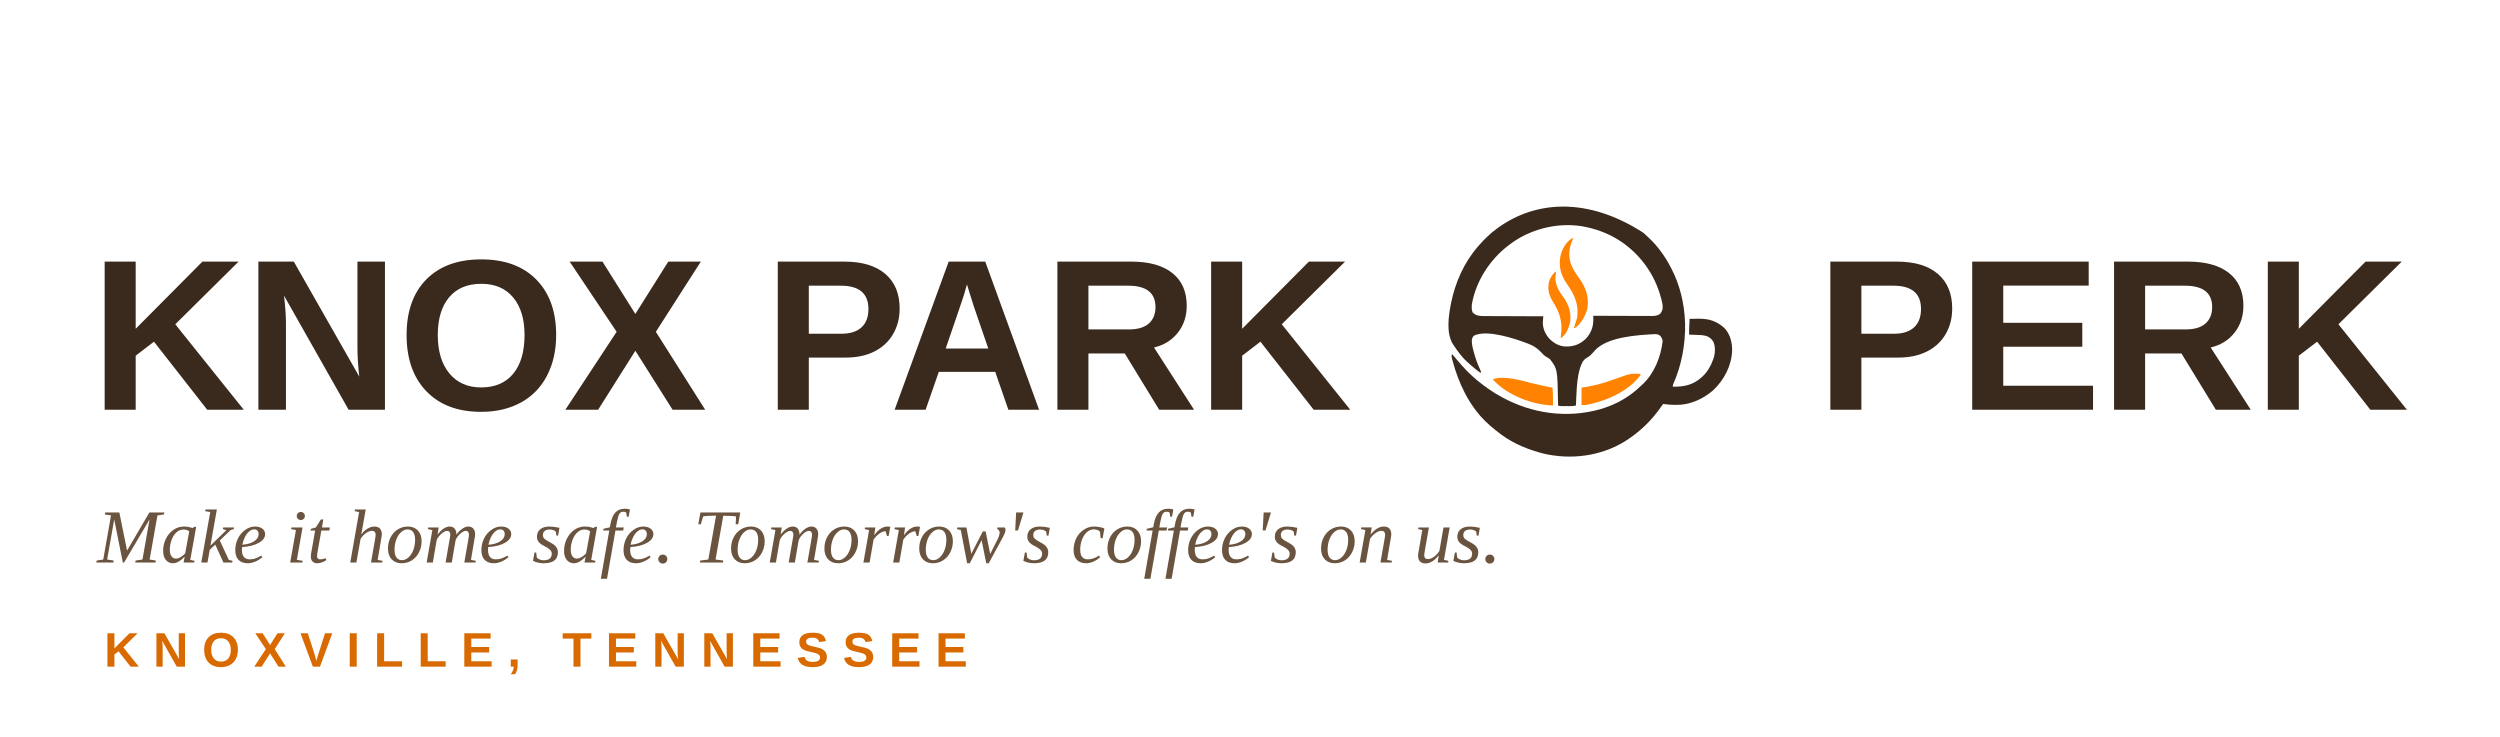
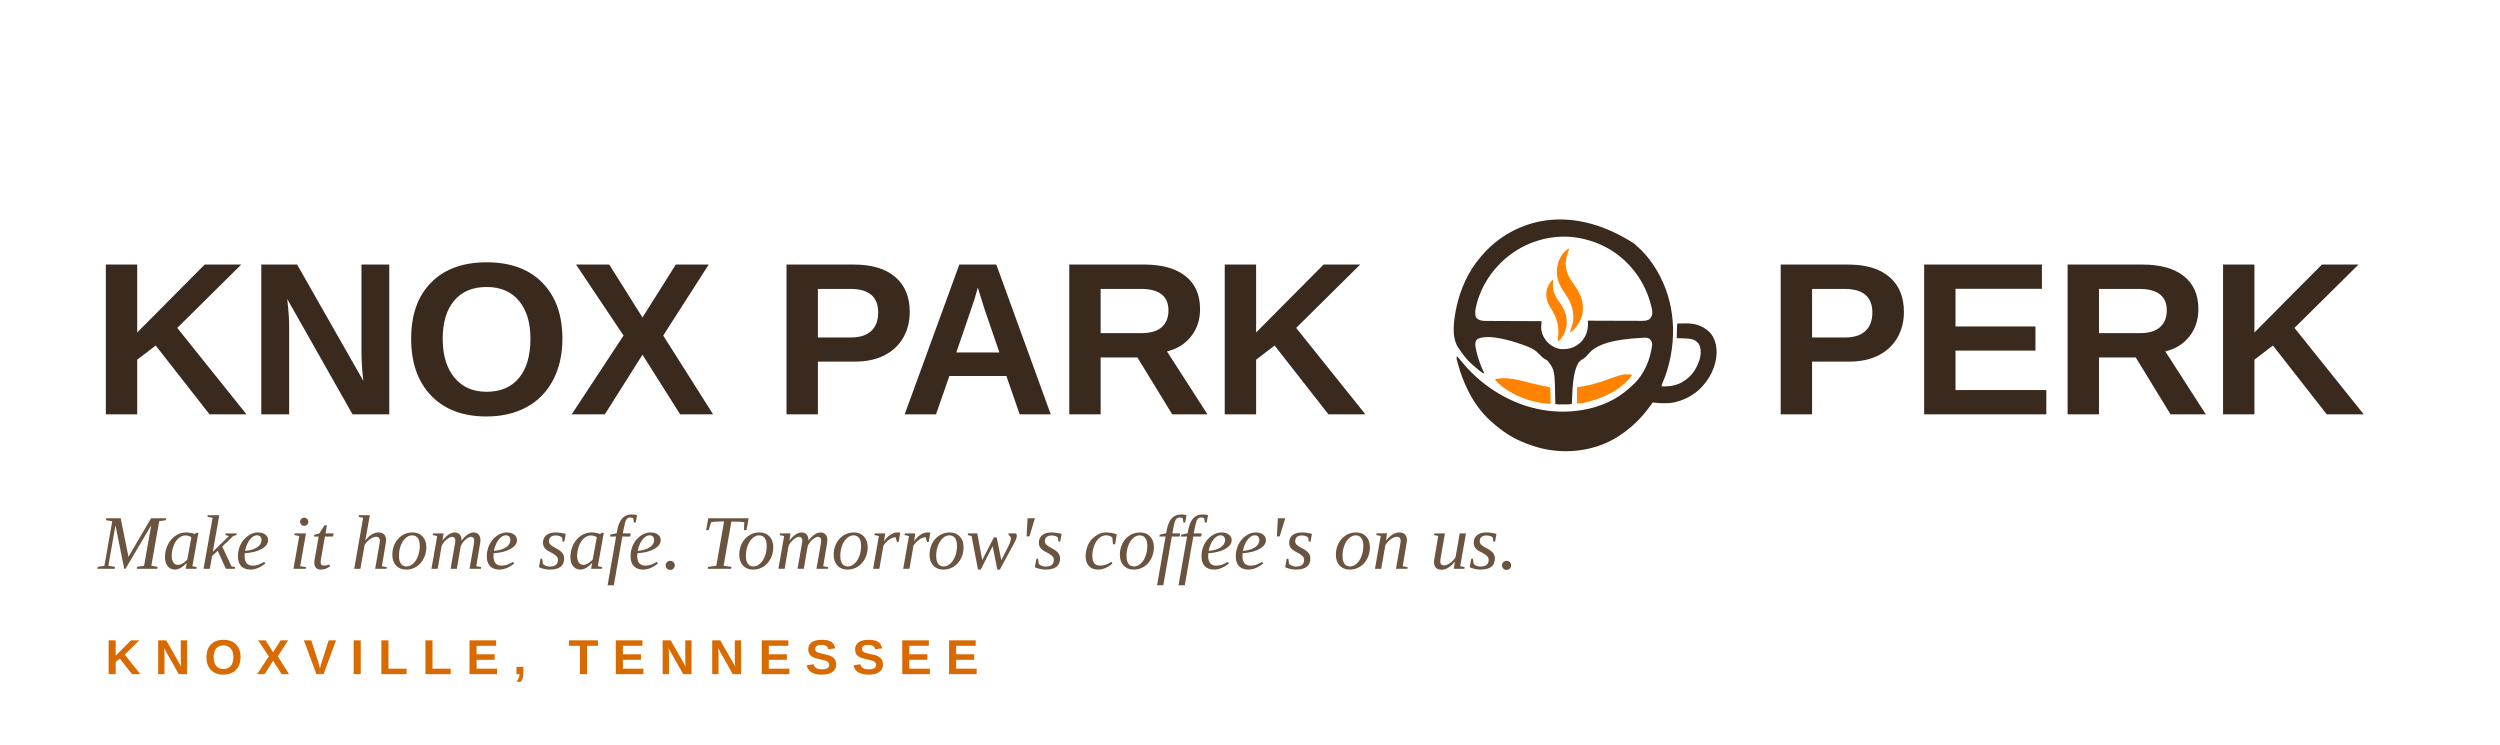
- <svg xmlns="http://www.w3.org/2000/svg" viewBox="0 0 720 212" role="img" aria-label="Knox Park &amp; Perk logo">
+ <svg xmlns="http://www.w3.org/2000/svg" viewBox="0 0 712 212" role="img" aria-label="Knox Park &amp; Perk logo">
  <text x="26" y="118" font-family="Poppins, &quot;Helvetica Neue&quot;, Arial, sans-serif" font-weight="800" font-size="62" fill="#3a2a1d" letter-spacing="-0.5">KNOX PARK</text>
-   <svg x="417" y="59.5" width="82" height="72" viewBox="14.96 43.85 556.4 490.32" preserveAspectRatio="xMidYMid meet">
+   <g transform="translate(411.99,56.60) scale(0.13461)">
    <g fill="#3a2a1d" fill-rule="evenodd">
      <path d="M0 0 C11.198 9.868 21.912 20.117 31 32 C31.494 32.645 31.988 33.289 32.497 33.954 C40.726 44.789 47.795 55.896 54 68 C54.413 68.792 54.827 69.584 55.253 70.399 C72.18 103.07 80.767 139.317 82 176 C82.021 176.603 82.021 176.603 82.125 179.656 C82.77 218.651 75.233 260.133 59.301 295.848 C58 299 58 299 58 302 C79.308 302.602 97.748 298.763 114 284 C114.733 283.358 115.467 282.716 116.223 282.055 C125.968 272.995 132.629 261.497 137 249 C137.318 248.132 137.637 247.265 137.965 246.371 C141.11 236.646 141.859 224.363 137.902 214.754 C135.015 209.142 130.715 205.557 125 203 C117.628 200.679 110.105 200.579 102.438 200.375 C101.838 200.356 101.838 200.356 98.803 200.258 C95.869 200.164 92.935 200.079 90 200 C89.942 192.563 90.06 185.174 90.5 177.75 C90.548 176.898 90.595 176.046 90.645 175.168 C90.76 173.112 90.88 171.056 91 169 C95.016 168.924 99.032 168.871 103.048 168.835 C105.068 168.813 107.087 168.775 109.105 168.736 C128.962 168.59 144.31 173.531 159.07 186.871 C170.451 198.737 174.512 215.132 174.352 231.131 C173.456 260.567 158.806 288.418 137.762 308.57 C123.353 321.247 106.74 330.435 88 335 C87.14 335.211 86.28 335.423 85.395 335.641 C69.913 338.92 54.57 337.967 39 336 C38.383 336.883 37.765 337.766 37.129 338.676 C31.71 346.376 26.123 353.837 20 361 C19.352 361.761 18.703 362.521 18.035 363.305 C2.555 380.954 -14.239 395.391 -34 408 C-34.962 408.616 -35.923 409.232 -36.914 409.867 C-83.807 438.531 -142.57 445.823 -195.617 433.239 C-224.447 425.938 -252.819 414.579 -277 397 C-277.576 396.583 -278.151 396.166 -278.744 395.736 C-282.582 392.925 -286.303 389.993 -290 387 C-290.514 386.588 -291.029 386.177 -291.559 385.753 C-304.969 374.983 -317.702 362.804 -328 349 C-328.458 348.386 -328.917 347.772 -329.389 347.139 C-336.755 337.186 -343.325 327.004 -349 316 C-349.426 315.179 -349.853 314.357 -350.292 313.511 C-360.369 293.872 -368 273.323 -373.688 252 C-373.944 251.045 -374.2 250.09 -374.464 249.105 C-374.686 248.225 -374.908 247.345 -375.137 246.438 C-375.33 245.673 -375.523 244.909 -375.721 244.121 C-376.027 241.797 -375.713 240.217 -375 238 C-374.287 238.846 -373.574 239.691 -372.84 240.562 C-361.892 253.537 -361.892 253.537 -357 259 C-356.165 259.94 -355.329 260.879 -354.469 261.848 C-342.464 275.2 -329.402 287.281 -315 298 C-314.312 298.518 -313.624 299.036 -312.915 299.57 C-302.352 307.497 -291.572 314.64 -280 321 C-279.138 321.478 -278.276 321.956 -277.387 322.449 C-218.41 354.939 -149.524 364.575 -84.448 346.283 C-64.108 340.382 -44.256 331.338 -27 319 C-25.983 318.285 -24.966 317.569 -23.918 316.832 C-16.431 311.402 -9.687 305.362 -3 299 C-2.292 298.357 -1.585 297.714 -0.855 297.051 C21.735 275.841 34.435 243.583 38.019 213.293 C37.986 209.284 36.311 206.195 34 203 C30.578 199.685 27.579 199.01 22.875 198.98 C-10.736 200.776 -70.108 204.009 -94.746 230.906 C-95.915 232.26 -97.075 233.62 -98.227 234.988 C-101.707 238.936 -105.596 242.717 -110.262 245.207 C-118.569 249.65 -121.215 257.472 -124 266 C-129.273 283.444 -130.349 301.349 -131.125 319.438 C-131.212 321.344 -131.299 323.251 -131.387 325.158 C-131.598 329.772 -131.801 334.386 -132 339 C-135.553 339.963 -138.718 340.129 -142.41 340.133 C-143.647 340.134 -144.884 340.135 -146.158 340.137 C-147.447 340.133 -148.735 340.129 -150.062 340.125 C-151.355 340.129 -152.647 340.133 -153.979 340.137 C-155.214 340.135 -156.45 340.134 -157.723 340.133 C-158.855 340.132 -159.986 340.131 -161.153 340.129 C-164 340 -164 340 -167 339 C-167.007 338.502 -167.007 338.502 -167.044 335.984 C-168.124 267.571 -168.124 267.571 -183 248 C-185.516 246.057 -188.073 244.585 -190.863 243.066 C-194.916 240.397 -197.892 237.095 -201.188 233.562 C-208.346 226.106 -215.4 221.703 -225 218 C-225.38 217.851 -225.38 217.851 -227.302 217.097 C-252.178 207.566 -304.145 190.365 -330.27 201.078 C-333.772 202.944 -334.788 205.363 -336 209 C-336.592 215.564 -335.471 221.596 -333.875 227.938 C-333.763 228.393 -333.763 228.393 -333.195 230.698 C-329.933 243.6 -325.769 256.005 -320.096 268.052 C-319.343 269.677 -318.664 271.336 -318 273 C-318.33 273.66 -318.66 274.32 -319 275 C-325.589 270.403 -331.767 265.6 -337.668 260.145 C-339.735 258.243 -341.85 256.431 -344 254.625 C-354.723 245.186 -363.066 233.795 -371 222 C-371.219 221.68 -371.219 221.68 -372.325 220.062 C-387.339 197.537 -381.737 162.382 -376.75 137.312 C-368.299 96.866 -351.371 58.31 -324 27 C-323.66 26.606 -323.66 26.606 -321.941 24.609 C-311.311 12.516 -300.007 1.503 -287 -8 C-286.46 -8.395 -285.92 -8.791 -285.364 -9.198 C-210.647 -63.408 -108.451 -69.916 0 0 Z M-263 24 C-263.864 24.654 -264.727 25.307 -265.617 25.98 C-301.345 53.661 -328.003 95.188 -336 140 C-336.616 145.963 -336.848 150.986 -334.5 156.562 C-327.541 163.348 -320.601 163.586 -311.342 163.546 C-310.092 163.556 -308.843 163.567 -307.555 163.577 C-304.15 163.602 -300.747 163.608 -297.342 163.608 C-293.776 163.611 -290.21 163.636 -286.644 163.659 C-279.901 163.7 -273.158 163.72 -266.415 163.733 C-258.734 163.749 -251.053 163.788 -243.372 163.828 C-227.582 163.91 -211.791 163.964 -196 164 C-196.077 164.963 -196.153 165.927 -196.232 166.919 C-196.328 168.182 -196.425 169.444 -196.524 170.745 C-196.621 171.997 -196.718 173.249 -196.819 174.539 C-197.46 186.784 -192.59 198.072 -184.75 207.25 C-176.463 215.989 -165.563 222.441 -153.348 223.238 C-136.896 223.668 -125.033 219.573 -112.812 208.312 C-102.951 197.953 -97.639 184.796 -97.902 170.578 C-97.909 169.845 -97.916 169.113 -97.924 168.358 C-97.942 166.572 -97.97 164.786 -98 163 C-97.373 163.003 -96.745 163.006 -96.099 163.008 C-80.816 163.075 -65.534 163.124 -50.251 163.155 C-42.86 163.171 -35.47 163.192 -28.079 163.226 C-21.636 163.256 -15.193 163.276 -8.75 163.282 C-5.339 163.286 -1.929 163.295 1.481 163.317 C5.292 163.339 9.103 163.342 12.914 163.341 C14.039 163.351 15.164 163.362 16.323 163.373 C22.975 163.347 28.532 163.056 33.742 158.465 C38.476 152.082 38.786 147.383 37.64 139.536 C37.135 137.046 36.559 134.589 35.938 132.125 C35.825 131.672 35.825 131.672 35.256 129.381 C22.648 80.181 -8.407 38.223 -52 12 C-72.456 0.05 -93.741 -7.639 -117 -12 C-118.293 -12.246 -119.586 -12.492 -120.918 -12.746 C-170.15 -20.397 -223.714 -6.516 -263 24 Z " transform="translate(397,95)" />
    </g>
    <g fill="#ff8200">
      <path d="M0 0 C0 3.506 -0.961 5.362 -2.375 8.562 C-8.198 23.552 -8.574 39.846 -2.539 54.848 C1.662 64.261 7.687 72.557 13.553 80.985 C26.068 99.068 32.014 116.901 28.344 138.941 C24.591 153.419 16.355 168.175 4 177 C3.34 177 2.68 177 2 177 C2.144 176.571 2.144 176.571 2.871 174.398 C8.699 156.855 8.699 156.855 9 150 C9.052 149.049 9.103 148.097 9.156 147.117 C9.715 127.791 2.428 111.109 -8.426 95.473 C-12.866 89.069 -16.859 82.778 -20 75.625 C-20.278 74.996 -20.557 74.366 -20.844 73.718 C-27.237 58.446 -27.178 40.3 -21 25 C-16.588 14.874 -9.756 5.503 0 0 Z " transform="translate(259,105)" />
      <path d="M0 0 C1.126 3.379 0.747 4.603 0 8 C-1.379 24.789 5.47 36.865 15.062 50 C25.526 64.386 30.613 79.022 29 97 C26.856 109.619 22.002 121.627 12 130 C11.34 130 10.68 130 10 130 C10.072 129.504 10.072 129.504 10.438 126.992 C14.182 100.177 9.039 81.383 -5.498 58.774 C-12.931 47.015 -15.839 34.769 -12.938 21.062 C-10.695 12.787 -6.192 5.879 0 0 Z " transform="translate(225,171)" />
      <path d="M0 0 C0.165 0.33 0.165 0.33 1 2 C-23.58 34.836 -65.547 52.57 -104.664 60.738 C-108.089 61.122 -111.554 61 -115 61 C-115 49.78 -115 38.56 -115 27 C-110.813 26.299 -106.626 25.598 -102.312 24.875 C-84.56 21.745 -68.052 16.776 -51.132 10.687 C-18.159 -1.174 -18.159 -1.174 0 0 Z " transform="translate(391,372)" />
      <path d="M0 0 C6.548 1.641 13.12 3.135 19.719 4.555 C20.62 4.749 21.521 4.944 22.45 5.144 C28.3 6.396 34.162 7.583 40.031 8.742 C41.335 20.394 41.128 32.033 41.031 43.742 C-0.475 41.876 -46.891 24.398 -75.969 -6.258 C-75.969 -6.918 -75.969 -7.578 -75.969 -8.258 C-52.413 -14.962 -22.839 -5.728 0 0 Z " transform="translate(178.9688,390.2578)" />
    </g>
-   </svg>
-   <text x="523" y="118" font-family="Poppins, &quot;Helvetica Neue&quot;, Arial, sans-serif" font-weight="800" font-size="62" fill="#3a2a1d" letter-spacing="-0.5">PERK</text>
+   </g>
+   <text x="503" y="118" font-family="Poppins, &quot;Helvetica Neue&quot;, Arial, sans-serif" font-weight="800" font-size="62" fill="#3a2a1d" letter-spacing="-0.5">PERK</text>
  <text x="28" y="162" font-family="Fraunces, Georgia, 'Times New Roman', serif" font-style="italic" font-size="22" fill="#6b543f">Make it home safe. Tomorrow's coffee's on us.</text>
  <text x="30" y="192" font-family="Poppins, &quot;Helvetica Neue&quot;, Arial, sans-serif" font-size="14" font-weight="700" fill="#d96a00" letter-spacing="4">KNOXVILLE, TENNESSEE</text>
</svg>
